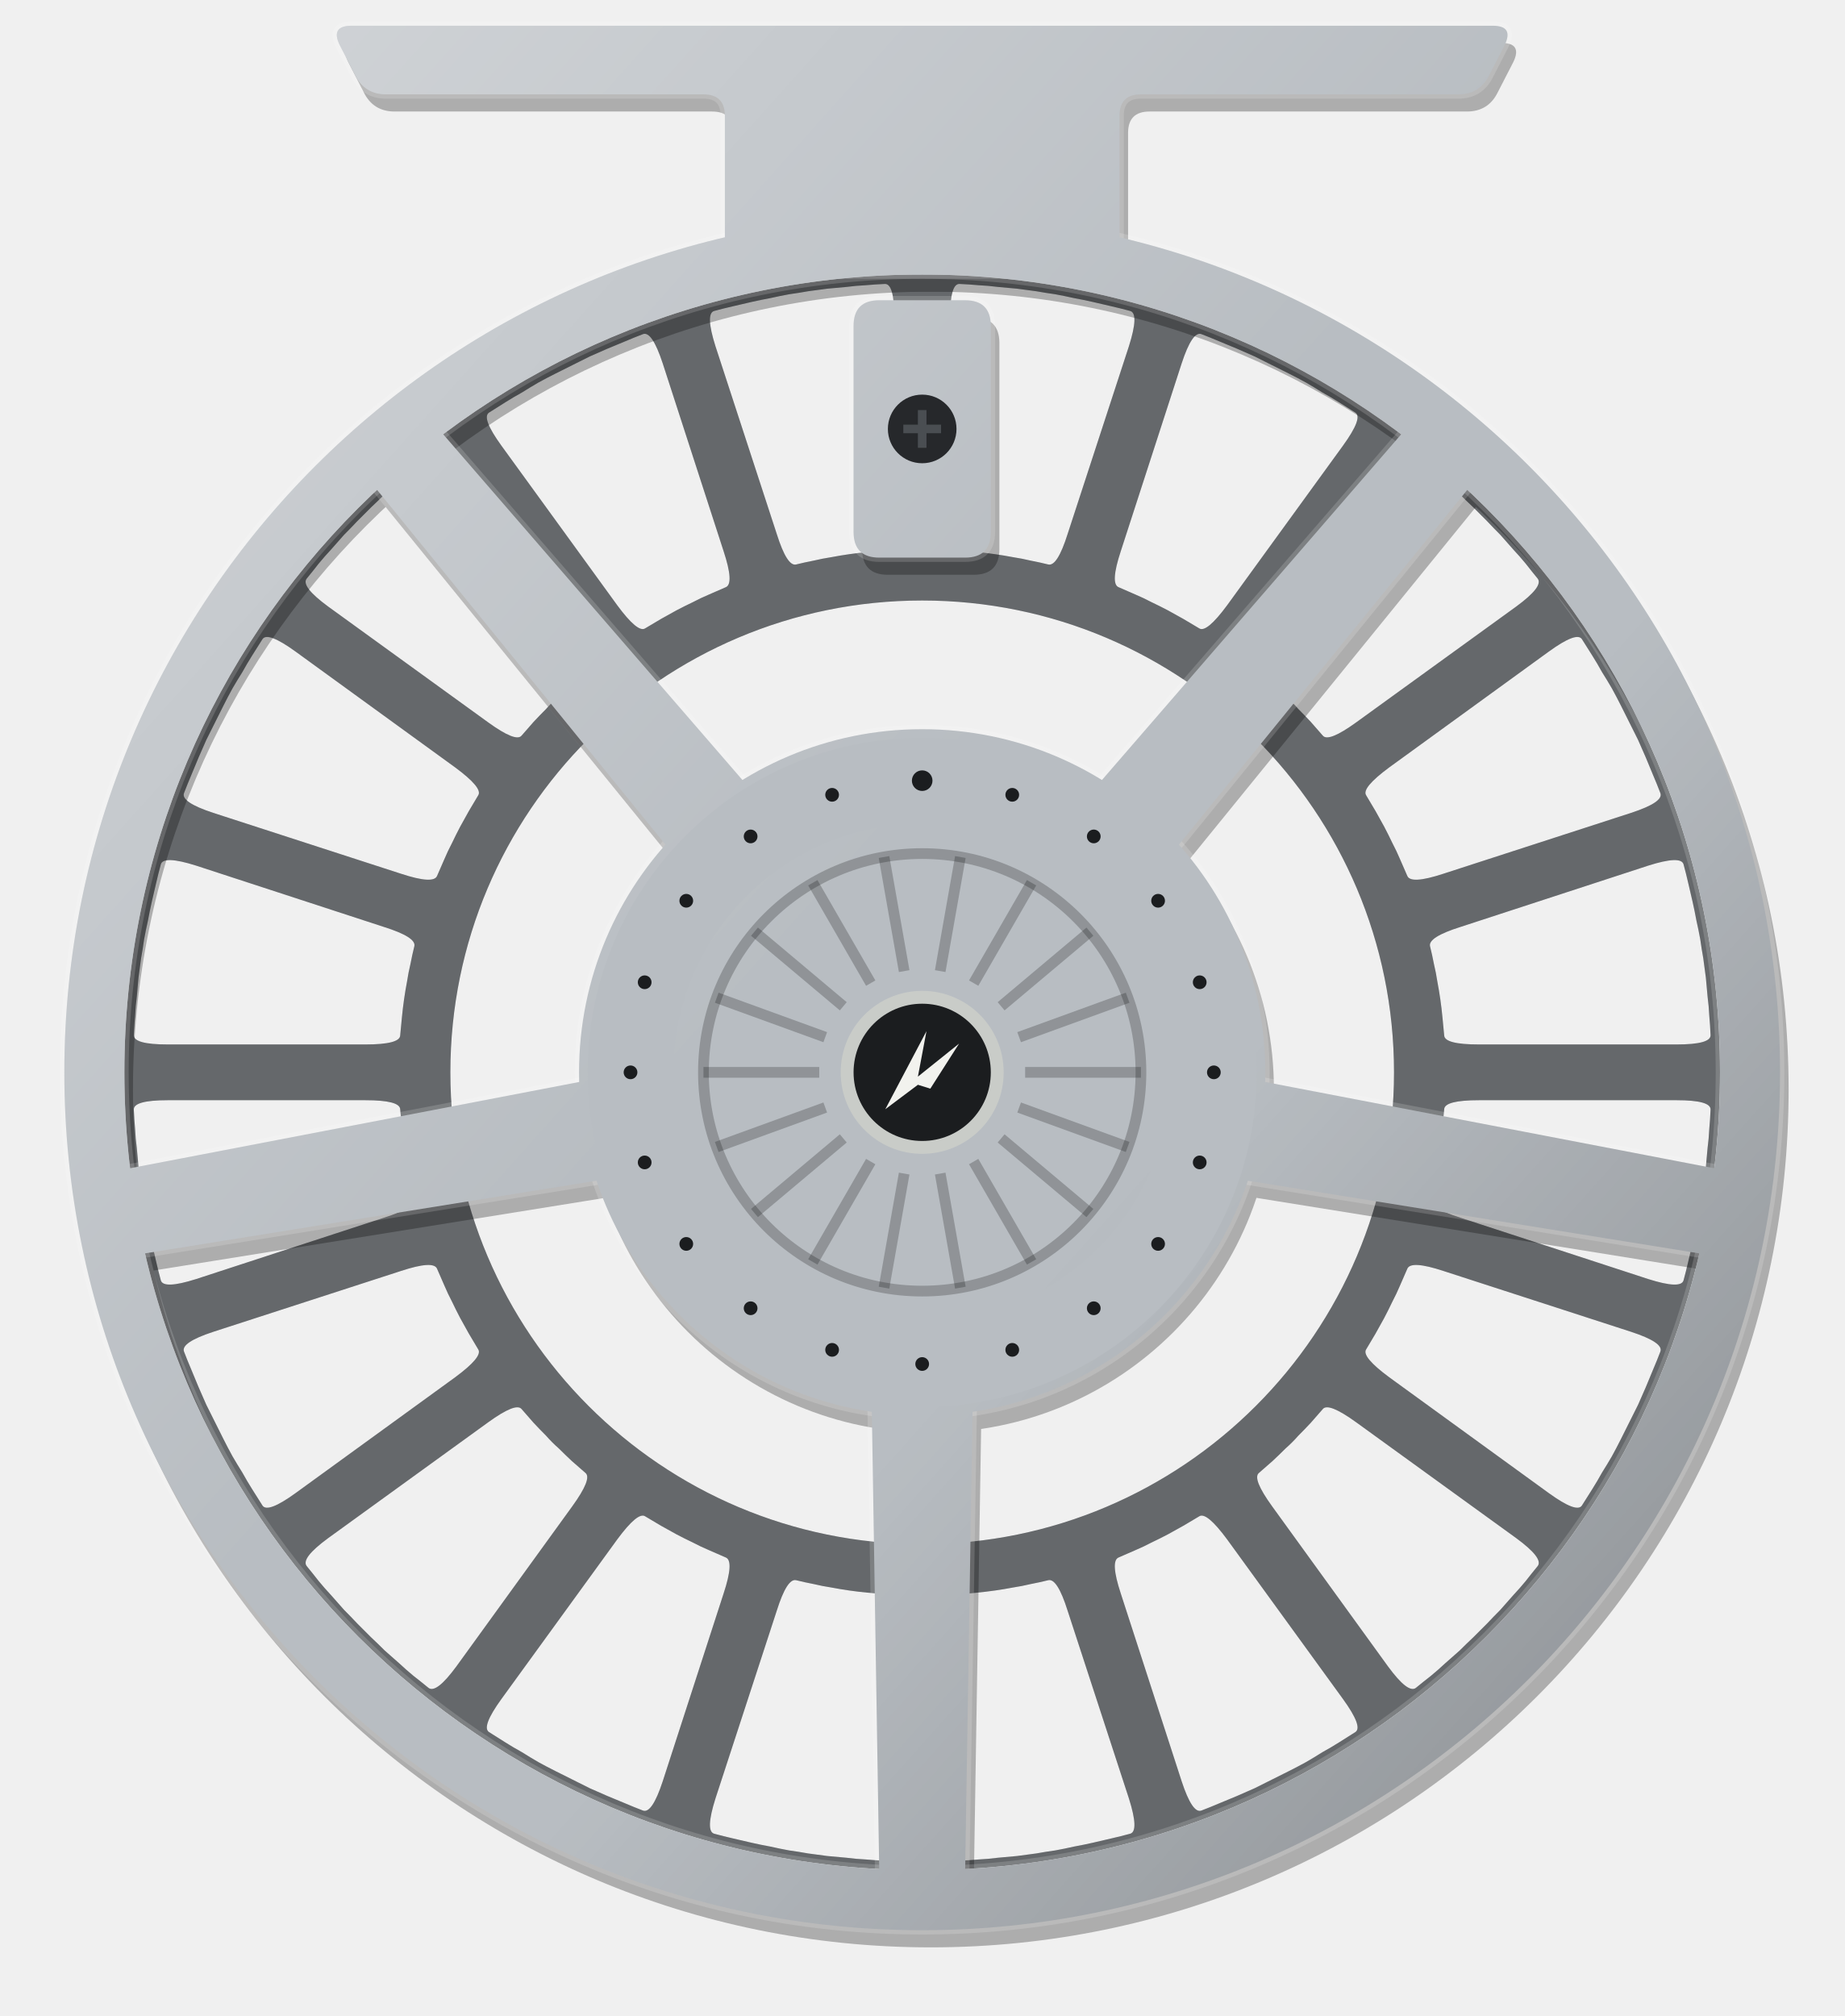
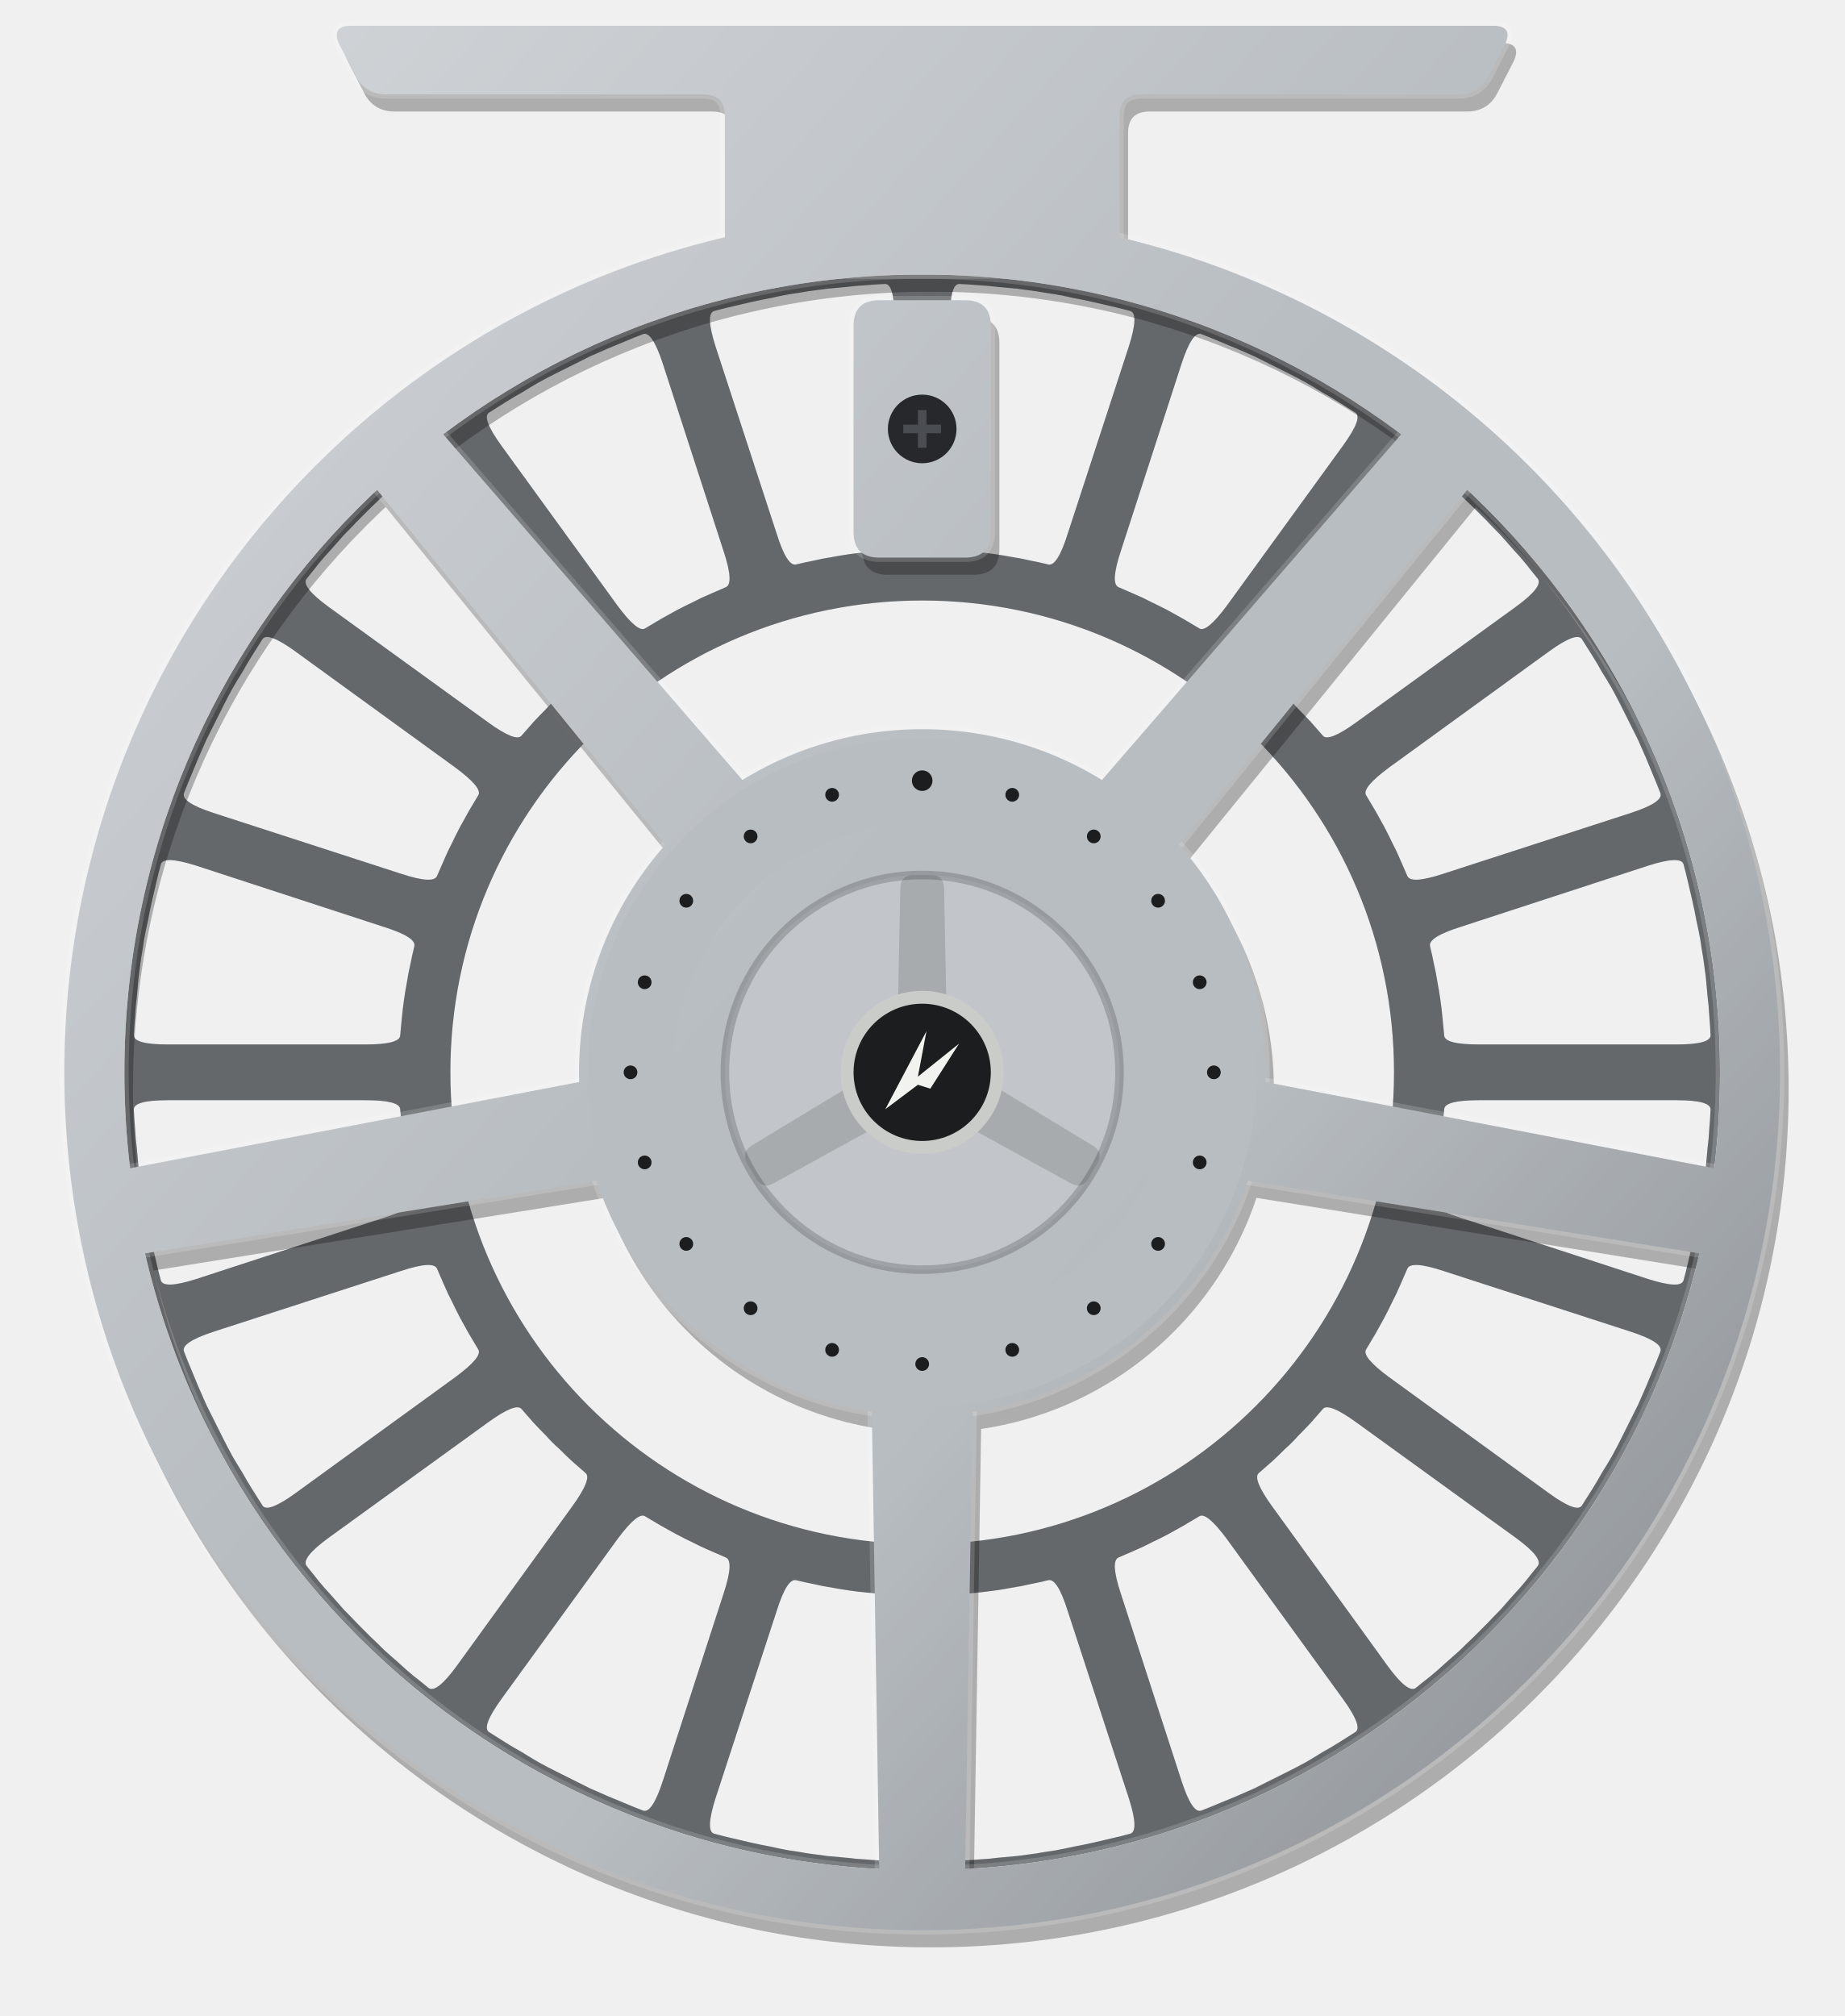
<svg xmlns="http://www.w3.org/2000/svg" viewBox="-215 -250 430 470" color="#b8bdc2">
  <defs>
    <linearGradient id="sheen" x1="0" y1="0" x2="1" y2="1">
      <stop offset="0" stop-color="#fff" stop-opacity=".4" />
      <stop offset=".45" stop-color="#fff" stop-opacity="0" />
      <stop offset=".6" stop-color="#000" stop-opacity="0" />
      <stop offset="1" stop-color="#000" stop-opacity=".3" />
    </linearGradient>
    <g id="back" fill-rule="evenodd" />
    <g id="body" fill-rule="evenodd">
      <path d="M-200 0a200 200 0 1 0 400 0a200 200 0 1 0 -400 0ZM-186 0a186 186 0 1 0 372 0a186 186 0 1 0 -372 0Z" />
      <path d="M-135.8 -239.5Q-138 -244 -133 -244L133 -244Q138 -244 135.8 -239.5L132.2 -232.5Q130 -228 125 -228L51 -228Q46 -228 46 -223L46 -191Q46 -186 41 -186L-41 -186Q-46 -186 -46 -191L-46 -223Q-46 -228 -51 -228L-125 -228Q-130 -228 -132.2 -232.5Z" />
      <path d="M-10 -120Q-16 -120 -16 -126L-16 -174Q-16 -180 -10 -180L10 -180Q16 -180 16 -174L16 -126Q16 -120 10 -120Z" />
      <path d="M-31.7 -51.7Q-29.4 -53.7 -31.3 -55.9L-112.5 -149.7Q-114.5 -152 -116.8 -150L-127.5 -141Q-129.8 -139.1 -127.9 -136.8L-49.7 -40.6Q-47.8 -38.2 -45.5 -40.2Z" />
      <path d="M45.5 -40.2Q47.8 -38.2 49.7 -40.6L127.9 -136.8Q129.8 -139.1 127.5 -141L116.8 -150Q114.5 -152 112.5 -149.7L31.3 -55.9Q29.4 -53.7 31.7 -51.7Z" />
      <path d="M-60.7 1.6Q-61.2 -1.4 -64.1 -0.8L-185.9 22.6Q-188.8 23.1 -188.3 26.1L-185.9 39.9Q-185.4 42.8 -182.4 42.4L-60 22.7Q-57 22.2 -57.5 19.3Z" />
      <path d="M57.5 19.3Q57 22.2 60 22.7L182.4 42.4Q185.4 42.8 185.9 39.9L188.3 26.1Q188.8 23.1 185.9 22.6L64.1 -0.8Q61.2 -1.4 60.7 1.6Z" />
      <path d="M-9 60Q-12 60 -12 63L-10 187Q-10 190 -7 190L7 190Q10 190 10 187L12 63Q12 60 9 60Z" />
      <path d="M-80 0a80 80 0 1 0 160 0a80 80 0 1 0 -160 0Z" />
    </g>
    <mask id="body-mask">
      <use href="#body" fill="#fff" />
    </mask>
  </defs>
  <path d="M-186 0a186 186 0 1 0 372 0a186 186 0 1 0 -372 0ZM-110 0a110 110 0 1 0 220 0a110 110 0 1 0 -220 0ZM6.5 -175.9Q6.5 -183.9 8.7 -183.8L8.7 -183.8Q11 -183.7 13.2 -183.5L13.2 -183.5Q15.4 -183.4 17.7 -183.1L17.7 -183.1Q19.9 -182.9 22.1 -182.7L22.1 -182.7Q24.4 -182.4 26.6 -182.1L26.6 -182.1Q28.8 -181.7 31 -181.4L31 -181.4Q33.2 -181 35.4 -180.5L35.4 -180.5Q37.6 -180.1 39.8 -179.6L39.8 -179.6Q42 -179.1 44.1 -178.6L44.1 -178.6Q46.3 -178.1 48.5 -177.5L48.5 -177.5Q50.6 -176.9 48.2 -169.3L33.9 -125.5Q31.5 -117.9 29.4 -118.4L29.4 -118.4Q27.4 -118.9 25.3 -119.3L25.3 -119.3Q23.2 -119.8 21.2 -120.1L21.2 -120.1Q19.1 -120.5 17 -120.8L17 -120.8Q14.9 -121.1 12.8 -121.3L12.8 -121.3Q10.7 -121.5 8.6 -121.7L8.6 -121.7Q6.5 -121.8 6.5 -129.8ZM60.5 -165.3Q63 -172.9 65.1 -172.1L65.1 -172.1Q67.2 -171.3 69.3 -170.4L69.3 -170.4Q71.3 -169.6 73.4 -168.7L73.4 -168.7Q75.5 -167.8 77.5 -166.9L77.5 -166.9Q79.5 -165.9 81.5 -164.9L81.5 -164.9Q83.5 -163.9 85.5 -162.9L85.5 -162.9Q87.5 -161.9 89.5 -160.8L89.5 -160.8Q91.4 -159.7 93.3 -158.5L93.3 -158.5Q95.3 -157.4 97.2 -156.2L97.2 -156.2Q99.1 -155 101 -153.8L101 -153.8Q102.8 -152.6 98.1 -146.1L71.1 -108.9Q66.3 -102.4 64.6 -103.5L64.6 -103.5Q62.8 -104.6 60.9 -105.7L60.9 -105.7Q59.1 -106.7 57.3 -107.7L57.3 -107.7Q55.4 -108.7 53.5 -109.6L53.5 -109.6Q51.6 -110.6 49.7 -111.4L49.7 -111.4Q47.7 -112.3 45.8 -113.1L45.8 -113.1Q43.8 -113.9 46.3 -121.5ZM108.6 -138.5Q113.3 -144.9 115.1 -143.5L115.1 -143.5Q116.8 -142.1 118.6 -140.7L118.6 -140.7Q120.3 -139.3 121.9 -137.8L121.9 -137.8Q123.6 -136.3 125.3 -134.8L125.3 -134.8Q126.9 -133.2 128.5 -131.7L128.5 -131.7Q130.1 -130.1 131.7 -128.5L131.7 -128.5Q133.2 -126.9 134.8 -125.3L134.8 -125.3Q136.3 -123.6 137.8 -121.9L137.8 -121.9Q139.3 -120.3 140.7 -118.6L140.7 -118.6Q142.1 -116.8 143.5 -115.1L143.5 -115.1Q144.9 -113.3 138.5 -108.6L101.2 -81.6Q94.7 -76.9 93.4 -78.5L93.4 -78.5Q92 -80.1 90.6 -81.7L90.6 -81.7Q89.2 -83.2 87.7 -84.7L87.7 -84.7Q86.3 -86.3 84.7 -87.7L84.7 -87.7Q83.2 -89.2 81.7 -90.6L81.7 -90.6Q80.1 -92 78.5 -93.4L78.5 -93.4Q76.9 -94.7 81.6 -101.2ZM146.1 -98.1Q152.6 -102.8 153.8 -101L153.8 -101Q155 -99.1 156.2 -97.2L156.2 -97.2Q157.4 -95.3 158.5 -93.3L158.5 -93.3Q159.7 -91.4 160.8 -89.5L160.8 -89.5Q161.9 -87.5 162.9 -85.5L162.9 -85.5Q163.9 -83.5 164.9 -81.5L164.9 -81.5Q165.9 -79.5 166.9 -77.5L166.9 -77.5Q167.8 -75.5 168.7 -73.4L168.7 -73.4Q169.6 -71.3 170.4 -69.3L170.4 -69.3Q171.3 -67.2 172.1 -65.1L172.1 -65.1Q172.9 -63 165.3 -60.5L121.5 -46.3Q113.9 -43.8 113.1 -45.8L113.1 -45.8Q112.3 -47.7 111.4 -49.7L111.4 -49.7Q110.6 -51.6 109.6 -53.5L109.6 -53.5Q108.7 -55.4 107.7 -57.3L107.7 -57.3Q106.7 -59.1 105.7 -60.9L105.7 -60.9Q104.6 -62.8 103.5 -64.6L103.5 -64.6Q102.4 -66.3 108.9 -71.1ZM169.3 -48.2Q176.9 -50.6 177.5 -48.5L177.5 -48.5Q178.1 -46.3 178.6 -44.1L178.6 -44.1Q179.1 -42 179.6 -39.8L179.6 -39.8Q180.1 -37.6 180.5 -35.4L180.5 -35.4Q181 -33.2 181.4 -31L181.4 -31Q181.7 -28.8 182.1 -26.6L182.1 -26.6Q182.4 -24.4 182.7 -22.1L182.7 -22.1Q182.9 -19.9 183.1 -17.7L183.1 -17.7Q183.4 -15.4 183.5 -13.2L183.5 -13.2Q183.7 -11 183.8 -8.7L183.8 -8.7Q183.9 -6.5 175.9 -6.5L129.8 -6.5Q121.8 -6.5 121.7 -8.6L121.7 -8.6Q121.5 -10.7 121.3 -12.8L121.3 -12.8Q121.1 -14.9 120.8 -17L120.8 -17Q120.5 -19.1 120.1 -21.2L120.1 -21.2Q119.8 -23.2 119.3 -25.3L119.3 -25.3Q118.9 -27.4 118.4 -29.4L118.4 -29.4Q117.9 -31.5 125.5 -33.9ZM175.9 6.5Q183.9 6.5 183.8 8.7L183.8 8.7Q183.7 11 183.5 13.2L183.5 13.2Q183.4 15.4 183.1 17.7L183.1 17.7Q182.9 19.9 182.7 22.1L182.7 22.1Q182.4 24.4 182.1 26.6L182.1 26.6Q181.7 28.8 181.4 31L181.4 31Q181 33.2 180.5 35.4L180.5 35.4Q180.1 37.6 179.6 39.8L179.6 39.8Q179.1 42 178.6 44.1L178.6 44.1Q178.1 46.3 177.5 48.5L177.5 48.5Q176.9 50.6 169.3 48.2L125.5 33.9Q117.9 31.5 118.4 29.4L118.4 29.4Q118.9 27.4 119.3 25.3L119.3 25.3Q119.8 23.2 120.1 21.2L120.1 21.2Q120.5 19.1 120.8 17L120.8 17Q121.1 14.9 121.3 12.8L121.3 12.8Q121.5 10.7 121.7 8.6L121.7 8.6Q121.8 6.5 129.8 6.5ZM165.3 60.5Q172.9 63 172.1 65.1L172.1 65.1Q171.3 67.2 170.4 69.3L170.4 69.3Q169.6 71.3 168.7 73.4L168.7 73.4Q167.8 75.5 166.9 77.5L166.9 77.5Q165.9 79.5 164.9 81.5L164.9 81.5Q163.9 83.5 162.9 85.5L162.9 85.5Q161.9 87.5 160.8 89.5L160.8 89.5Q159.7 91.4 158.5 93.3L158.5 93.3Q157.4 95.3 156.2 97.2L156.2 97.2Q155 99.1 153.8 101L153.8 101Q152.6 102.8 146.1 98.1L108.9 71.1Q102.4 66.3 103.5 64.6L103.5 64.6Q104.6 62.8 105.7 60.9L105.7 60.9Q106.7 59.1 107.7 57.3L107.7 57.3Q108.7 55.4 109.6 53.5L109.6 53.5Q110.6 51.6 111.4 49.7L111.4 49.7Q112.3 47.7 113.1 45.8L113.1 45.8Q113.9 43.8 121.5 46.3ZM138.5 108.6Q144.9 113.3 143.5 115.1L143.5 115.1Q142.1 116.8 140.7 118.6L140.7 118.6Q139.3 120.3 137.8 121.9L137.8 121.9Q136.3 123.6 134.8 125.3L134.8 125.3Q133.2 126.9 131.7 128.5L131.7 128.5Q130.1 130.1 128.5 131.7L128.5 131.7Q126.9 133.2 125.3 134.8L125.3 134.8Q123.6 136.3 121.9 137.8L121.9 137.8Q120.3 139.3 118.6 140.7L118.6 140.7Q116.8 142.1 115.1 143.5L115.1 143.5Q113.3 144.9 108.6 138.5L81.6 101.2Q76.9 94.7 78.5 93.4L78.5 93.4Q80.1 92 81.7 90.6L81.7 90.6Q83.2 89.2 84.7 87.7L84.7 87.7Q86.3 86.3 87.7 84.7L87.7 84.7Q89.2 83.2 90.6 81.7L90.6 81.7Q92 80.1 93.4 78.5L93.4 78.5Q94.7 76.9 101.2 81.6ZM98.1 146.1Q102.8 152.6 101 153.8L101 153.8Q99.1 155 97.2 156.2L97.2 156.2Q95.3 157.4 93.3 158.5L93.3 158.5Q91.4 159.7 89.5 160.8L89.5 160.8Q87.5 161.9 85.5 162.9L85.5 162.9Q83.5 163.9 81.5 164.9L81.5 164.9Q79.5 165.9 77.5 166.9L77.5 166.9Q75.5 167.8 73.4 168.7L73.4 168.7Q71.3 169.6 69.3 170.4L69.3 170.4Q67.2 171.3 65.1 172.1L65.1 172.1Q63 172.9 60.5 165.3L46.3 121.5Q43.8 113.9 45.8 113.1L45.8 113.1Q47.7 112.3 49.7 111.4L49.7 111.4Q51.6 110.6 53.5 109.6L53.5 109.6Q55.4 108.7 57.3 107.7L57.3 107.7Q59.1 106.7 60.9 105.7L60.9 105.7Q62.8 104.6 64.6 103.5L64.6 103.5Q66.3 102.4 71.1 108.9ZM48.2 169.3Q50.6 176.9 48.5 177.5L48.5 177.5Q46.3 178.1 44.1 178.6L44.1 178.6Q42 179.1 39.8 179.6L39.8 179.6Q37.6 180.1 35.4 180.5L35.4 180.5Q33.2 181 31 181.4L31 181.4Q28.8 181.7 26.6 182.1L26.6 182.1Q24.4 182.4 22.1 182.7L22.1 182.7Q19.9 182.9 17.7 183.1L17.7 183.1Q15.4 183.4 13.2 183.5L13.2 183.5Q11 183.7 8.7 183.8L8.7 183.8Q6.5 183.9 6.5 175.9L6.5 129.8Q6.5 121.8 8.6 121.7L8.6 121.7Q10.7 121.5 12.8 121.3L12.8 121.3Q14.9 121.1 17 120.8L17 120.8Q19.1 120.5 21.2 120.1L21.2 120.1Q23.2 119.8 25.3 119.3L25.3 119.3Q27.4 118.9 29.4 118.4L29.4 118.4Q31.5 117.9 33.9 125.5ZM-6.5 175.9Q-6.5 183.9 -8.7 183.8L-8.7 183.8Q-11 183.7 -13.2 183.5L-13.2 183.5Q-15.4 183.4 -17.7 183.1L-17.7 183.1Q-19.9 182.9 -22.1 182.7L-22.1 182.7Q-24.4 182.4 -26.6 182.1L-26.6 182.1Q-28.8 181.7 -31 181.4L-31 181.4Q-33.2 181 -35.4 180.5L-35.4 180.5Q-37.6 180.1 -39.8 179.6L-39.8 179.6Q-42 179.1 -44.1 178.6L-44.1 178.6Q-46.3 178.1 -48.5 177.5L-48.5 177.5Q-50.6 176.9 -48.2 169.3L-33.9 125.5Q-31.5 117.9 -29.4 118.4L-29.4 118.4Q-27.4 118.9 -25.3 119.3L-25.3 119.3Q-23.2 119.8 -21.2 120.1L-21.2 120.1Q-19.1 120.5 -17 120.8L-17 120.8Q-14.9 121.1 -12.8 121.3L-12.8 121.3Q-10.7 121.5 -8.6 121.7L-8.6 121.7Q-6.5 121.8 -6.5 129.8ZM-60.5 165.3Q-63 172.9 -65.1 172.1L-65.1 172.1Q-67.2 171.3 -69.3 170.4L-69.3 170.4Q-71.3 169.6 -73.4 168.7L-73.4 168.7Q-75.5 167.8 -77.5 166.9L-77.5 166.9Q-79.5 165.9 -81.5 164.9L-81.5 164.9Q-83.5 163.9 -85.5 162.9L-85.5 162.9Q-87.5 161.9 -89.5 160.8L-89.5 160.8Q-91.4 159.7 -93.3 158.5L-93.3 158.5Q-95.3 157.4 -97.2 156.2L-97.2 156.2Q-99.1 155 -101 153.8L-101 153.8Q-102.8 152.6 -98.1 146.1L-71.1 108.9Q-66.3 102.4 -64.6 103.5L-64.6 103.5Q-62.8 104.6 -60.9 105.7L-60.9 105.7Q-59.1 106.7 -57.3 107.7L-57.3 107.7Q-55.4 108.7 -53.5 109.6L-53.5 109.6Q-51.6 110.6 -49.7 111.4L-49.7 111.4Q-47.7 112.3 -45.8 113.1L-45.8 113.1Q-43.8 113.9 -46.3 121.5ZM-108.6 138.5Q-113.3 144.9 -115.1 143.5L-115.1 143.5Q-116.8 142.1 -118.6 140.7L-118.6 140.7Q-120.3 139.3 -121.9 137.8L-121.9 137.8Q-123.6 136.3 -125.3 134.8L-125.3 134.8Q-126.9 133.2 -128.5 131.7L-128.5 131.7Q-130.1 130.1 -131.7 128.5L-131.7 128.5Q-133.2 126.9 -134.8 125.3L-134.8 125.3Q-136.3 123.6 -137.8 121.9L-137.8 121.9Q-139.3 120.3 -140.7 118.6L-140.7 118.6Q-142.1 116.8 -143.5 115.1L-143.5 115.1Q-144.9 113.3 -138.5 108.6L-101.2 81.6Q-94.7 76.9 -93.4 78.5L-93.4 78.5Q-92 80.1 -90.6 81.7L-90.6 81.7Q-89.2 83.2 -87.7 84.7L-87.7 84.7Q-86.3 86.3 -84.7 87.7L-84.7 87.7Q-83.2 89.2 -81.7 90.6L-81.7 90.6Q-80.1 92 -78.5 93.4L-78.5 93.4Q-76.9 94.7 -81.6 101.2ZM-146.1 98.1Q-152.6 102.8 -153.8 101L-153.8 101Q-155 99.1 -156.2 97.2L-156.2 97.2Q-157.4 95.3 -158.5 93.3L-158.5 93.3Q-159.7 91.4 -160.8 89.5L-160.8 89.5Q-161.9 87.5 -162.9 85.5L-162.9 85.5Q-163.9 83.5 -164.9 81.5L-164.9 81.5Q-165.9 79.5 -166.9 77.5L-166.9 77.5Q-167.8 75.5 -168.7 73.4L-168.7 73.4Q-169.6 71.3 -170.4 69.3L-170.4 69.3Q-171.3 67.2 -172.1 65.1L-172.1 65.1Q-172.9 63 -165.3 60.5L-121.5 46.3Q-113.9 43.8 -113.1 45.8L-113.1 45.8Q-112.3 47.7 -111.4 49.7L-111.4 49.7Q-110.6 51.6 -109.6 53.5L-109.6 53.5Q-108.7 55.4 -107.7 57.3L-107.7 57.3Q-106.7 59.1 -105.7 60.9L-105.7 60.9Q-104.6 62.8 -103.5 64.6L-103.5 64.6Q-102.4 66.3 -108.9 71.1ZM-169.3 48.2Q-176.9 50.6 -177.5 48.5L-177.5 48.5Q-178.1 46.3 -178.6 44.1L-178.6 44.1Q-179.1 42 -179.6 39.8L-179.6 39.8Q-180.1 37.6 -180.5 35.4L-180.5 35.4Q-181 33.2 -181.4 31L-181.4 31Q-181.7 28.8 -182.1 26.6L-182.1 26.6Q-182.4 24.4 -182.7 22.1L-182.7 22.1Q-182.9 19.9 -183.1 17.7L-183.1 17.7Q-183.4 15.4 -183.5 13.2L-183.5 13.2Q-183.7 11 -183.8 8.7L-183.8 8.7Q-183.9 6.5 -175.9 6.5L-129.8 6.5Q-121.8 6.5 -121.7 8.6L-121.7 8.6Q-121.5 10.7 -121.3 12.8L-121.3 12.8Q-121.1 14.9 -120.8 17L-120.8 17Q-120.5 19.1 -120.1 21.2L-120.1 21.2Q-119.8 23.2 -119.3 25.3L-119.3 25.3Q-118.9 27.4 -118.4 29.4L-118.4 29.4Q-117.9 31.5 -125.5 33.9ZM-175.9 -6.5Q-183.9 -6.5 -183.8 -8.7L-183.8 -8.7Q-183.7 -11 -183.5 -13.2L-183.5 -13.2Q-183.4 -15.4 -183.1 -17.7L-183.1 -17.7Q-182.9 -19.9 -182.7 -22.1L-182.7 -22.1Q-182.4 -24.4 -182.1 -26.6L-182.1 -26.6Q-181.7 -28.8 -181.4 -31L-181.4 -31Q-181 -33.2 -180.5 -35.4L-180.5 -35.4Q-180.1 -37.6 -179.6 -39.8L-179.6 -39.8Q-179.1 -42 -178.6 -44.1L-178.6 -44.1Q-178.1 -46.3 -177.5 -48.5L-177.5 -48.5Q-176.9 -50.6 -169.3 -48.2L-125.5 -33.9Q-117.9 -31.5 -118.4 -29.4L-118.4 -29.4Q-118.9 -27.4 -119.3 -25.3L-119.3 -25.3Q-119.8 -23.2 -120.1 -21.2L-120.1 -21.2Q-120.5 -19.1 -120.8 -17L-120.8 -17Q-121.1 -14.9 -121.3 -12.8L-121.3 -12.8Q-121.5 -10.7 -121.7 -8.6L-121.7 -8.6Q-121.8 -6.5 -129.8 -6.5ZM-165.3 -60.5Q-172.9 -63 -172.1 -65.1L-172.1 -65.1Q-171.3 -67.2 -170.4 -69.3L-170.4 -69.3Q-169.6 -71.3 -168.7 -73.4L-168.7 -73.4Q-167.8 -75.5 -166.9 -77.5L-166.9 -77.5Q-165.9 -79.5 -164.9 -81.5L-164.9 -81.5Q-163.9 -83.5 -162.9 -85.5L-162.9 -85.5Q-161.9 -87.5 -160.8 -89.5L-160.8 -89.5Q-159.7 -91.4 -158.5 -93.3L-158.5 -93.3Q-157.4 -95.3 -156.2 -97.2L-156.2 -97.2Q-155 -99.1 -153.8 -101L-153.8 -101Q-152.6 -102.8 -146.1 -98.1L-108.9 -71.1Q-102.4 -66.3 -103.5 -64.6L-103.5 -64.6Q-104.6 -62.8 -105.7 -60.9L-105.7 -60.9Q-106.7 -59.1 -107.7 -57.3L-107.7 -57.3Q-108.7 -55.4 -109.6 -53.5L-109.6 -53.5Q-110.6 -51.6 -111.4 -49.7L-111.4 -49.7Q-112.3 -47.7 -113.1 -45.8L-113.1 -45.8Q-113.9 -43.8 -121.5 -46.3ZM-138.5 -108.6Q-144.9 -113.3 -143.5 -115.1L-143.5 -115.1Q-142.1 -116.8 -140.7 -118.6L-140.7 -118.6Q-139.3 -120.3 -137.8 -121.9L-137.8 -121.9Q-136.3 -123.6 -134.8 -125.3L-134.8 -125.3Q-133.2 -126.9 -131.7 -128.5L-131.7 -128.5Q-130.1 -130.1 -128.5 -131.7L-128.5 -131.7Q-126.9 -133.2 -125.3 -134.8L-125.3 -134.8Q-123.6 -136.3 -121.9 -137.8L-121.9 -137.8Q-120.3 -139.3 -118.6 -140.7L-118.6 -140.7Q-116.8 -142.1 -115.1 -143.5L-115.1 -143.5Q-113.3 -144.9 -108.6 -138.5L-81.6 -101.2Q-76.9 -94.7 -78.5 -93.4L-78.5 -93.4Q-80.1 -92 -81.7 -90.6L-81.7 -90.6Q-83.2 -89.2 -84.7 -87.7L-84.7 -87.7Q-86.3 -86.3 -87.7 -84.7L-87.7 -84.7Q-89.2 -83.2 -90.6 -81.7L-90.6 -81.7Q-92 -80.1 -93.4 -78.5L-93.4 -78.5Q-94.7 -76.9 -101.2 -81.6ZM-98.1 -146.1Q-102.8 -152.6 -101 -153.8L-101 -153.8Q-99.1 -155 -97.2 -156.2L-97.2 -156.2Q-95.3 -157.4 -93.3 -158.5L-93.3 -158.5Q-91.4 -159.7 -89.5 -160.8L-89.5 -160.8Q-87.5 -161.9 -85.5 -162.9L-85.5 -162.9Q-83.5 -163.9 -81.5 -164.9L-81.5 -164.9Q-79.5 -165.9 -77.5 -166.9L-77.5 -166.9Q-75.5 -167.8 -73.4 -168.7L-73.4 -168.7Q-71.3 -169.6 -69.3 -170.4L-69.3 -170.4Q-67.2 -171.3 -65.1 -172.1L-65.1 -172.1Q-63 -172.9 -60.5 -165.3L-46.3 -121.5Q-43.8 -113.9 -45.8 -113.1L-45.8 -113.1Q-47.7 -112.3 -49.7 -111.4L-49.7 -111.4Q-51.6 -110.6 -53.5 -109.6L-53.5 -109.6Q-55.4 -108.7 -57.3 -107.7L-57.3 -107.7Q-59.1 -106.7 -60.9 -105.7L-60.9 -105.7Q-62.8 -104.6 -64.6 -103.5L-64.6 -103.5Q-66.3 -102.4 -71.1 -108.9ZM-48.2 -169.3Q-50.6 -176.9 -48.5 -177.5L-48.5 -177.5Q-46.3 -178.1 -44.1 -178.6L-44.1 -178.6Q-42 -179.1 -39.8 -179.6L-39.8 -179.6Q-37.6 -180.1 -35.4 -180.5L-35.4 -180.5Q-33.2 -181 -31 -181.4L-31 -181.4Q-28.8 -181.7 -26.6 -182.1L-26.6 -182.1Q-24.4 -182.4 -22.1 -182.7L-22.1 -182.7Q-19.9 -182.9 -17.7 -183.1L-17.7 -183.1Q-15.4 -183.4 -13.2 -183.5L-13.2 -183.5Q-11 -183.7 -8.7 -183.8L-8.7 -183.8Q-6.5 -183.9 -6.5 -175.9L-6.5 -129.8Q-6.5 -121.8 -8.6 -121.7L-8.6 -121.7Q-10.7 -121.5 -12.8 -121.3L-12.8 -121.3Q-14.9 -121.1 -17 -120.8L-17 -120.8Q-19.1 -120.5 -21.2 -120.1L-21.2 -120.1Q-23.2 -119.8 -25.3 -119.3L-25.3 -119.3Q-27.4 -118.9 -29.4 -118.4L-29.4 -118.4Q-31.5 -117.9 -33.9 -125.5Z" fill="currentColor" fill-rule="evenodd" />
  <path d="M-186 0a186 186 0 1 0 372 0a186 186 0 1 0 -372 0ZM-110 0a110 110 0 1 0 220 0a110 110 0 1 0 -220 0ZM6.5 -175.9Q6.5 -183.9 8.7 -183.8L8.7 -183.8Q11 -183.7 13.2 -183.5L13.2 -183.5Q15.4 -183.4 17.7 -183.1L17.7 -183.1Q19.9 -182.9 22.1 -182.7L22.1 -182.7Q24.4 -182.4 26.6 -182.1L26.6 -182.1Q28.8 -181.7 31 -181.4L31 -181.4Q33.2 -181 35.4 -180.5L35.4 -180.5Q37.6 -180.1 39.8 -179.6L39.8 -179.6Q42 -179.1 44.1 -178.6L44.1 -178.6Q46.3 -178.1 48.5 -177.5L48.5 -177.5Q50.6 -176.9 48.2 -169.3L33.9 -125.5Q31.5 -117.9 29.4 -118.4L29.4 -118.4Q27.4 -118.9 25.3 -119.3L25.3 -119.3Q23.2 -119.8 21.2 -120.1L21.2 -120.1Q19.1 -120.5 17 -120.8L17 -120.8Q14.9 -121.1 12.8 -121.3L12.8 -121.3Q10.7 -121.5 8.6 -121.7L8.6 -121.7Q6.5 -121.8 6.5 -129.8ZM60.5 -165.3Q63 -172.9 65.1 -172.1L65.1 -172.1Q67.2 -171.3 69.3 -170.4L69.3 -170.4Q71.3 -169.6 73.4 -168.7L73.4 -168.7Q75.5 -167.8 77.5 -166.9L77.5 -166.9Q79.5 -165.9 81.5 -164.9L81.5 -164.9Q83.5 -163.9 85.5 -162.9L85.5 -162.9Q87.5 -161.9 89.5 -160.8L89.5 -160.8Q91.4 -159.7 93.3 -158.5L93.3 -158.5Q95.3 -157.4 97.2 -156.2L97.2 -156.2Q99.1 -155 101 -153.8L101 -153.8Q102.8 -152.6 98.1 -146.1L71.1 -108.9Q66.3 -102.4 64.6 -103.5L64.6 -103.5Q62.8 -104.6 60.9 -105.7L60.9 -105.7Q59.1 -106.7 57.3 -107.7L57.3 -107.7Q55.4 -108.7 53.5 -109.6L53.5 -109.6Q51.6 -110.6 49.7 -111.4L49.7 -111.4Q47.7 -112.3 45.8 -113.1L45.8 -113.1Q43.8 -113.9 46.3 -121.5ZM108.6 -138.5Q113.3 -144.9 115.1 -143.5L115.1 -143.5Q116.8 -142.1 118.6 -140.7L118.6 -140.7Q120.3 -139.3 121.9 -137.8L121.9 -137.8Q123.6 -136.3 125.3 -134.8L125.3 -134.8Q126.9 -133.2 128.5 -131.7L128.5 -131.7Q130.1 -130.1 131.7 -128.5L131.7 -128.5Q133.2 -126.9 134.8 -125.3L134.8 -125.3Q136.3 -123.6 137.8 -121.9L137.8 -121.9Q139.3 -120.3 140.7 -118.6L140.7 -118.6Q142.1 -116.8 143.5 -115.1L143.5 -115.1Q144.9 -113.3 138.5 -108.6L101.2 -81.6Q94.7 -76.9 93.4 -78.5L93.4 -78.5Q92 -80.1 90.6 -81.7L90.6 -81.7Q89.2 -83.2 87.7 -84.7L87.7 -84.7Q86.3 -86.3 84.7 -87.7L84.7 -87.7Q83.2 -89.2 81.7 -90.6L81.7 -90.6Q80.1 -92 78.5 -93.4L78.5 -93.4Q76.9 -94.7 81.6 -101.2ZM146.1 -98.1Q152.6 -102.8 153.8 -101L153.8 -101Q155 -99.1 156.2 -97.2L156.2 -97.2Q157.4 -95.3 158.5 -93.3L158.5 -93.3Q159.7 -91.4 160.8 -89.5L160.8 -89.5Q161.9 -87.5 162.9 -85.5L162.9 -85.5Q163.9 -83.5 164.9 -81.5L164.9 -81.5Q165.9 -79.5 166.9 -77.5L166.9 -77.5Q167.8 -75.5 168.7 -73.4L168.7 -73.4Q169.6 -71.3 170.4 -69.3L170.4 -69.3Q171.3 -67.2 172.1 -65.1L172.1 -65.1Q172.9 -63 165.3 -60.5L121.5 -46.3Q113.9 -43.8 113.1 -45.8L113.1 -45.8Q112.3 -47.7 111.4 -49.7L111.4 -49.7Q110.6 -51.6 109.6 -53.5L109.6 -53.5Q108.7 -55.4 107.7 -57.3L107.7 -57.3Q106.7 -59.1 105.7 -60.9L105.7 -60.9Q104.6 -62.8 103.5 -64.6L103.5 -64.6Q102.4 -66.3 108.9 -71.1ZM169.3 -48.2Q176.9 -50.6 177.5 -48.5L177.5 -48.5Q178.1 -46.3 178.6 -44.1L178.6 -44.1Q179.1 -42 179.6 -39.8L179.6 -39.8Q180.1 -37.6 180.5 -35.4L180.5 -35.4Q181 -33.2 181.4 -31L181.4 -31Q181.7 -28.8 182.1 -26.6L182.1 -26.6Q182.4 -24.4 182.7 -22.1L182.7 -22.1Q182.9 -19.9 183.1 -17.7L183.1 -17.7Q183.4 -15.4 183.5 -13.2L183.5 -13.2Q183.7 -11 183.8 -8.7L183.8 -8.7Q183.9 -6.5 175.9 -6.5L129.8 -6.5Q121.8 -6.5 121.7 -8.6L121.7 -8.6Q121.5 -10.7 121.3 -12.8L121.3 -12.8Q121.1 -14.9 120.8 -17L120.8 -17Q120.5 -19.1 120.1 -21.2L120.1 -21.2Q119.8 -23.2 119.3 -25.3L119.3 -25.3Q118.9 -27.4 118.4 -29.4L118.4 -29.4Q117.9 -31.5 125.5 -33.9ZM175.9 6.5Q183.9 6.5 183.8 8.7L183.8 8.7Q183.7 11 183.5 13.2L183.5 13.2Q183.4 15.4 183.1 17.7L183.1 17.7Q182.9 19.9 182.7 22.1L182.7 22.1Q182.4 24.4 182.1 26.6L182.1 26.6Q181.7 28.8 181.4 31L181.4 31Q181 33.2 180.5 35.4L180.5 35.4Q180.1 37.6 179.6 39.8L179.6 39.8Q179.1 42 178.6 44.1L178.6 44.1Q178.1 46.3 177.5 48.5L177.5 48.5Q176.9 50.6 169.3 48.2L125.5 33.9Q117.9 31.5 118.4 29.4L118.4 29.4Q118.9 27.4 119.3 25.3L119.3 25.3Q119.8 23.2 120.1 21.2L120.1 21.2Q120.5 19.1 120.8 17L120.8 17Q121.1 14.9 121.3 12.8L121.3 12.8Q121.5 10.7 121.7 8.6L121.7 8.6Q121.8 6.5 129.8 6.5ZM165.3 60.5Q172.9 63 172.1 65.1L172.1 65.1Q171.3 67.2 170.4 69.3L170.4 69.3Q169.6 71.3 168.7 73.4L168.7 73.4Q167.8 75.5 166.9 77.5L166.9 77.5Q165.9 79.5 164.9 81.5L164.9 81.5Q163.9 83.5 162.9 85.5L162.9 85.5Q161.9 87.5 160.8 89.5L160.8 89.5Q159.7 91.4 158.5 93.3L158.5 93.3Q157.4 95.3 156.2 97.2L156.2 97.2Q155 99.1 153.8 101L153.8 101Q152.6 102.8 146.1 98.1L108.9 71.1Q102.4 66.3 103.5 64.6L103.5 64.6Q104.6 62.8 105.7 60.9L105.7 60.9Q106.7 59.1 107.7 57.3L107.7 57.3Q108.7 55.4 109.6 53.5L109.6 53.5Q110.6 51.6 111.4 49.7L111.4 49.7Q112.3 47.7 113.1 45.8L113.1 45.8Q113.9 43.8 121.5 46.3ZM138.5 108.6Q144.9 113.3 143.5 115.1L143.5 115.1Q142.1 116.8 140.7 118.6L140.7 118.6Q139.3 120.3 137.8 121.9L137.8 121.9Q136.3 123.6 134.8 125.3L134.8 125.3Q133.2 126.9 131.7 128.5L131.7 128.5Q130.1 130.1 128.5 131.7L128.5 131.7Q126.9 133.2 125.3 134.8L125.3 134.8Q123.6 136.3 121.9 137.8L121.9 137.8Q120.3 139.3 118.6 140.7L118.6 140.7Q116.8 142.1 115.1 143.5L115.1 143.5Q113.3 144.9 108.6 138.5L81.6 101.2Q76.9 94.7 78.5 93.4L78.5 93.4Q80.1 92 81.7 90.6L81.7 90.6Q83.2 89.2 84.7 87.7L84.7 87.7Q86.3 86.3 87.7 84.7L87.7 84.7Q89.2 83.2 90.6 81.7L90.6 81.7Q92 80.1 93.4 78.5L93.4 78.5Q94.7 76.9 101.2 81.6ZM98.1 146.1Q102.8 152.6 101 153.8L101 153.8Q99.1 155 97.2 156.2L97.2 156.2Q95.3 157.4 93.3 158.5L93.3 158.5Q91.4 159.7 89.5 160.8L89.5 160.8Q87.5 161.9 85.5 162.9L85.5 162.9Q83.5 163.9 81.5 164.9L81.5 164.9Q79.5 165.9 77.5 166.9L77.5 166.9Q75.5 167.8 73.4 168.7L73.4 168.7Q71.3 169.6 69.3 170.4L69.3 170.4Q67.2 171.3 65.1 172.1L65.1 172.1Q63 172.9 60.5 165.3L46.3 121.5Q43.8 113.9 45.8 113.1L45.8 113.1Q47.7 112.3 49.7 111.4L49.7 111.4Q51.6 110.6 53.5 109.6L53.5 109.6Q55.4 108.7 57.3 107.7L57.3 107.7Q59.1 106.7 60.9 105.7L60.9 105.7Q62.8 104.6 64.6 103.5L64.6 103.5Q66.3 102.4 71.1 108.9ZM48.2 169.3Q50.6 176.9 48.5 177.5L48.5 177.5Q46.3 178.1 44.1 178.6L44.1 178.6Q42 179.1 39.8 179.6L39.8 179.6Q37.6 180.1 35.4 180.5L35.4 180.5Q33.2 181 31 181.4L31 181.4Q28.8 181.7 26.6 182.1L26.6 182.1Q24.4 182.4 22.1 182.7L22.1 182.7Q19.9 182.9 17.7 183.1L17.7 183.1Q15.4 183.4 13.2 183.5L13.2 183.5Q11 183.7 8.7 183.8L8.7 183.8Q6.5 183.9 6.5 175.9L6.5 129.8Q6.5 121.8 8.6 121.7L8.6 121.7Q10.7 121.5 12.8 121.3L12.8 121.3Q14.9 121.1 17 120.8L17 120.8Q19.1 120.5 21.2 120.1L21.2 120.1Q23.2 119.8 25.3 119.3L25.3 119.3Q27.4 118.9 29.4 118.4L29.4 118.4Q31.5 117.9 33.9 125.5ZM-6.5 175.9Q-6.5 183.9 -8.7 183.8L-8.7 183.8Q-11 183.7 -13.2 183.5L-13.2 183.5Q-15.4 183.4 -17.7 183.1L-17.7 183.1Q-19.9 182.9 -22.1 182.7L-22.1 182.7Q-24.4 182.4 -26.6 182.1L-26.6 182.1Q-28.8 181.7 -31 181.4L-31 181.4Q-33.2 181 -35.4 180.5L-35.4 180.5Q-37.6 180.1 -39.8 179.6L-39.8 179.6Q-42 179.1 -44.1 178.6L-44.1 178.6Q-46.3 178.1 -48.5 177.5L-48.5 177.5Q-50.6 176.9 -48.2 169.3L-33.9 125.5Q-31.5 117.9 -29.4 118.4L-29.4 118.4Q-27.4 118.9 -25.3 119.3L-25.3 119.3Q-23.2 119.8 -21.2 120.1L-21.2 120.1Q-19.1 120.5 -17 120.8L-17 120.8Q-14.9 121.1 -12.8 121.3L-12.8 121.3Q-10.7 121.5 -8.6 121.7L-8.6 121.7Q-6.5 121.8 -6.5 129.8ZM-60.5 165.3Q-63 172.9 -65.1 172.1L-65.1 172.1Q-67.2 171.3 -69.3 170.4L-69.3 170.4Q-71.3 169.6 -73.4 168.7L-73.4 168.7Q-75.5 167.8 -77.5 166.9L-77.5 166.9Q-79.5 165.9 -81.5 164.9L-81.5 164.9Q-83.5 163.9 -85.5 162.9L-85.5 162.9Q-87.5 161.9 -89.5 160.8L-89.5 160.8Q-91.4 159.7 -93.3 158.5L-93.3 158.5Q-95.3 157.4 -97.2 156.2L-97.2 156.2Q-99.1 155 -101 153.8L-101 153.8Q-102.8 152.6 -98.1 146.1L-71.1 108.9Q-66.3 102.4 -64.6 103.5L-64.6 103.5Q-62.8 104.6 -60.9 105.7L-60.9 105.7Q-59.1 106.7 -57.3 107.7L-57.3 107.7Q-55.4 108.7 -53.5 109.6L-53.5 109.6Q-51.6 110.6 -49.7 111.4L-49.7 111.4Q-47.7 112.3 -45.8 113.1L-45.8 113.1Q-43.8 113.9 -46.3 121.5ZM-108.6 138.5Q-113.3 144.9 -115.1 143.5L-115.1 143.5Q-116.8 142.1 -118.6 140.7L-118.6 140.7Q-120.3 139.3 -121.9 137.8L-121.9 137.8Q-123.6 136.3 -125.3 134.8L-125.3 134.8Q-126.9 133.2 -128.5 131.7L-128.5 131.7Q-130.1 130.1 -131.7 128.5L-131.7 128.5Q-133.2 126.9 -134.8 125.3L-134.8 125.3Q-136.3 123.6 -137.8 121.9L-137.8 121.9Q-139.3 120.3 -140.7 118.6L-140.7 118.6Q-142.1 116.8 -143.5 115.1L-143.5 115.1Q-144.9 113.3 -138.5 108.6L-101.2 81.6Q-94.7 76.9 -93.4 78.5L-93.4 78.5Q-92 80.1 -90.6 81.7L-90.6 81.7Q-89.2 83.2 -87.7 84.7L-87.7 84.7Q-86.3 86.3 -84.7 87.7L-84.7 87.7Q-83.2 89.2 -81.7 90.6L-81.7 90.6Q-80.1 92 -78.5 93.4L-78.5 93.4Q-76.9 94.7 -81.6 101.2ZM-146.1 98.1Q-152.6 102.8 -153.8 101L-153.8 101Q-155 99.1 -156.2 97.2L-156.2 97.2Q-157.4 95.3 -158.5 93.3L-158.5 93.3Q-159.7 91.4 -160.8 89.5L-160.8 89.5Q-161.9 87.5 -162.9 85.5L-162.9 85.5Q-163.9 83.5 -164.9 81.5L-164.9 81.5Q-165.9 79.5 -166.9 77.5L-166.9 77.5Q-167.8 75.5 -168.7 73.4L-168.7 73.4Q-169.6 71.3 -170.4 69.3L-170.4 69.3Q-171.3 67.2 -172.1 65.1L-172.1 65.1Q-172.9 63 -165.3 60.5L-121.5 46.3Q-113.9 43.8 -113.1 45.8L-113.1 45.8Q-112.3 47.7 -111.4 49.7L-111.4 49.7Q-110.6 51.6 -109.6 53.5L-109.6 53.5Q-108.7 55.4 -107.7 57.3L-107.7 57.3Q-106.7 59.1 -105.7 60.9L-105.7 60.9Q-104.6 62.8 -103.5 64.6L-103.5 64.6Q-102.4 66.3 -108.9 71.1ZM-169.3 48.2Q-176.9 50.6 -177.5 48.5L-177.5 48.5Q-178.1 46.3 -178.6 44.1L-178.6 44.1Q-179.1 42 -179.6 39.8L-179.6 39.8Q-180.1 37.6 -180.5 35.4L-180.5 35.4Q-181 33.2 -181.4 31L-181.4 31Q-181.7 28.8 -182.1 26.6L-182.1 26.6Q-182.4 24.4 -182.7 22.1L-182.7 22.1Q-182.9 19.9 -183.1 17.7L-183.1 17.7Q-183.4 15.4 -183.5 13.2L-183.5 13.2Q-183.7 11 -183.8 8.7L-183.8 8.7Q-183.9 6.5 -175.9 6.5L-129.8 6.5Q-121.8 6.5 -121.7 8.6L-121.7 8.6Q-121.5 10.7 -121.3 12.8L-121.3 12.8Q-121.1 14.9 -120.8 17L-120.8 17Q-120.5 19.1 -120.1 21.2L-120.1 21.2Q-119.8 23.2 -119.3 25.3L-119.3 25.3Q-118.9 27.4 -118.4 29.4L-118.4 29.4Q-117.9 31.5 -125.5 33.9ZM-175.9 -6.5Q-183.9 -6.5 -183.8 -8.7L-183.8 -8.7Q-183.7 -11 -183.5 -13.2L-183.5 -13.2Q-183.4 -15.4 -183.1 -17.7L-183.1 -17.7Q-182.9 -19.9 -182.7 -22.1L-182.7 -22.1Q-182.4 -24.4 -182.1 -26.6L-182.1 -26.6Q-181.7 -28.8 -181.4 -31L-181.4 -31Q-181 -33.2 -180.5 -35.4L-180.5 -35.4Q-180.1 -37.6 -179.6 -39.8L-179.6 -39.8Q-179.1 -42 -178.6 -44.1L-178.6 -44.1Q-178.1 -46.3 -177.5 -48.5L-177.5 -48.5Q-176.9 -50.6 -169.3 -48.2L-125.5 -33.9Q-117.9 -31.5 -118.4 -29.4L-118.4 -29.4Q-118.9 -27.4 -119.3 -25.3L-119.3 -25.3Q-119.8 -23.2 -120.1 -21.2L-120.1 -21.2Q-120.5 -19.1 -120.8 -17L-120.8 -17Q-121.1 -14.9 -121.3 -12.8L-121.3 -12.8Q-121.5 -10.7 -121.7 -8.6L-121.7 -8.6Q-121.8 -6.5 -129.8 -6.5ZM-165.3 -60.5Q-172.9 -63 -172.1 -65.1L-172.1 -65.1Q-171.3 -67.2 -170.4 -69.3L-170.4 -69.3Q-169.6 -71.3 -168.7 -73.4L-168.7 -73.4Q-167.8 -75.5 -166.9 -77.5L-166.9 -77.5Q-165.9 -79.5 -164.9 -81.5L-164.9 -81.5Q-163.9 -83.5 -162.9 -85.5L-162.9 -85.5Q-161.9 -87.5 -160.8 -89.5L-160.8 -89.5Q-159.7 -91.4 -158.5 -93.3L-158.5 -93.3Q-157.4 -95.3 -156.2 -97.2L-156.2 -97.2Q-155 -99.1 -153.8 -101L-153.8 -101Q-152.6 -102.8 -146.1 -98.1L-108.9 -71.1Q-102.4 -66.3 -103.5 -64.6L-103.5 -64.6Q-104.6 -62.8 -105.7 -60.9L-105.7 -60.9Q-106.7 -59.1 -107.7 -57.3L-107.7 -57.3Q-108.7 -55.4 -109.6 -53.5L-109.6 -53.5Q-110.6 -51.6 -111.4 -49.7L-111.4 -49.7Q-112.3 -47.7 -113.1 -45.8L-113.1 -45.8Q-113.9 -43.8 -121.5 -46.3ZM-138.5 -108.6Q-144.9 -113.3 -143.5 -115.1L-143.5 -115.1Q-142.1 -116.8 -140.7 -118.6L-140.7 -118.6Q-139.3 -120.3 -137.8 -121.9L-137.8 -121.9Q-136.3 -123.6 -134.8 -125.3L-134.8 -125.3Q-133.2 -126.9 -131.7 -128.5L-131.7 -128.5Q-130.1 -130.1 -128.5 -131.7L-128.5 -131.7Q-126.9 -133.2 -125.3 -134.8L-125.3 -134.8Q-123.6 -136.3 -121.9 -137.8L-121.9 -137.8Q-120.3 -139.3 -118.6 -140.7L-118.6 -140.7Q-116.8 -142.1 -115.1 -143.5L-115.1 -143.5Q-113.3 -144.9 -108.6 -138.5L-81.6 -101.2Q-76.9 -94.7 -78.5 -93.4L-78.5 -93.4Q-80.1 -92 -81.7 -90.6L-81.7 -90.6Q-83.2 -89.2 -84.7 -87.7L-84.7 -87.7Q-86.3 -86.3 -87.7 -84.7L-87.7 -84.7Q-89.2 -83.2 -90.6 -81.7L-90.6 -81.7Q-92 -80.1 -93.4 -78.5L-93.4 -78.5Q-94.7 -76.9 -101.2 -81.6ZM-98.1 -146.1Q-102.8 -152.6 -101 -153.8L-101 -153.8Q-99.1 -155 -97.2 -156.2L-97.2 -156.2Q-95.3 -157.4 -93.3 -158.5L-93.3 -158.5Q-91.4 -159.7 -89.5 -160.8L-89.5 -160.8Q-87.5 -161.9 -85.5 -162.9L-85.5 -162.9Q-83.5 -163.9 -81.5 -164.9L-81.5 -164.9Q-79.5 -165.9 -77.5 -166.9L-77.5 -166.9Q-75.5 -167.8 -73.4 -168.7L-73.4 -168.7Q-71.3 -169.6 -69.3 -170.4L-69.3 -170.4Q-67.2 -171.3 -65.1 -172.1L-65.1 -172.1Q-63 -172.9 -60.5 -165.3L-46.3 -121.5Q-43.8 -113.9 -45.8 -113.1L-45.8 -113.1Q-47.7 -112.3 -49.7 -111.4L-49.7 -111.4Q-51.6 -110.6 -53.5 -109.6L-53.5 -109.6Q-55.4 -108.7 -57.3 -107.7L-57.3 -107.7Q-59.1 -106.7 -60.9 -105.7L-60.9 -105.7Q-62.8 -104.6 -64.6 -103.5L-64.6 -103.5Q-66.3 -102.4 -71.1 -108.9ZM-48.2 -169.3Q-50.6 -176.9 -48.5 -177.5L-48.5 -177.5Q-46.3 -178.1 -44.1 -178.6L-44.1 -178.6Q-42 -179.1 -39.8 -179.6L-39.8 -179.6Q-37.6 -180.1 -35.4 -180.5L-35.4 -180.5Q-33.2 -181 -31 -181.4L-31 -181.4Q-28.8 -181.7 -26.6 -182.1L-26.6 -182.1Q-24.4 -182.4 -22.1 -182.7L-22.1 -182.7Q-19.9 -182.9 -17.7 -183.1L-17.7 -183.1Q-15.4 -183.4 -13.2 -183.5L-13.2 -183.5Q-11 -183.7 -8.7 -183.8L-8.7 -183.8Q-6.5 -183.9 -6.5 -175.9L-6.5 -129.8Q-6.5 -121.8 -8.6 -121.7L-8.6 -121.7Q-10.7 -121.5 -12.8 -121.3L-12.8 -121.3Q-14.9 -121.1 -17 -120.8L-17 -120.8Q-19.1 -120.5 -21.2 -120.1L-21.2 -120.1Q-23.2 -119.8 -25.3 -119.3L-25.3 -119.3Q-27.4 -118.9 -29.4 -118.4L-29.4 -118.4Q-31.5 -117.9 -33.9 -125.5Z" fill="#000" fill-opacity=".45" fill-rule="evenodd" />
  <use href="#body" fill="#000" opacity=".28" transform="translate(2 4)" />
  <use href="#body" fill="none" stroke="#fff" stroke-opacity=".16" stroke-width="2" />
  <use href="#body" fill="currentColor" />
  <rect x="-215" y="-250" width="430" height="470" fill="url(#sheen)" mask="url(#body-mask)" />
  <circle cx="0" cy="-150" r="8" fill="#26282b" />
  <path d="M-4.4 -150H4.4M0 -154.4V-145.6" stroke="#4a4e52" stroke-width="2" />
  <path d="M-78 0a78 78 0 1 0 156 0a78 78 0 1 0 -156 0ZM-58 0a58 58 0 1 0 116 0a58 58 0 1 0 -116 0Z" fill="currentColor" fill-rule="evenodd" />
  <circle cx="0" cy="-68" r="2.4" fill="#1b1d1f" />
  <circle cx="21" cy="-64.7" r="1.6" fill="#1b1d1f" />
  <circle cx="40" cy="-55" r="1.6" fill="#1b1d1f" />
  <circle cx="55" cy="-40" r="1.6" fill="#1b1d1f" />
  <circle cx="64.7" cy="-21" r="1.6" fill="#1b1d1f" />
  <circle cx="68" cy="0" r="1.6" fill="#1b1d1f" />
  <circle cx="64.7" cy="21" r="1.6" fill="#1b1d1f" />
  <circle cx="55" cy="40" r="1.6" fill="#1b1d1f" />
  <circle cx="40" cy="55" r="1.6" fill="#1b1d1f" />
  <circle cx="21" cy="64.7" r="1.6" fill="#1b1d1f" />
  <circle cx="0" cy="68" r="1.6" fill="#1b1d1f" />
  <circle cx="-21" cy="64.7" r="1.6" fill="#1b1d1f" />
  <circle cx="-40" cy="55" r="1.6" fill="#1b1d1f" />
  <circle cx="-55" cy="40" r="1.6" fill="#1b1d1f" />
  <circle cx="-64.7" cy="21" r="1.6" fill="#1b1d1f" />
  <circle cx="-68" cy="0" r="1.6" fill="#1b1d1f" />
  <circle cx="-64.7" cy="-21" r="1.6" fill="#1b1d1f" />
  <circle cx="-55" cy="-40" r="1.6" fill="#1b1d1f" />
  <circle cx="-40" cy="-55" r="1.6" fill="#1b1d1f" />
  <circle cx="-21" cy="-64.7" r="1.6" fill="#1b1d1f" />
-   <path d="M24 0L51 0M22.6 8.2L47.9 17.4M18.4 15.4L39.1 32.8M12 20.8L25.5 44.2M4.2 23.6L8.9 50.2M-4.2 23.6L-8.9 50.2M-12 20.8L-25.5 44.2M-18.4 15.4L-39.1 32.8M-22.6 8.2L-47.9 17.4M-24 0L-51 0M-22.6 -8.2L-47.9 -17.4M-18.4 -15.4L-39.1 -32.8M-12 -20.8L-25.5 -44.2M-4.2 -23.6L-8.9 -50.2M4.2 -23.6L8.9 -50.2M12 -20.8L25.5 -44.2M18.4 -15.4L39.1 -32.8M22.6 -8.2L47.9 -17.4" stroke="#000" stroke-opacity=".22" stroke-width="2.5" />
-   <circle r="51" fill="none" stroke="#000" stroke-opacity=".22" stroke-width="2.5" />
+   <circle r="46" fill="#fff" fill-opacity=".14" />
+   <circle r="46" fill="none" stroke="#000" stroke-opacity=".18" stroke-width="2" />
+   <path d="M3 0Q6 0 5.9 -3L5.1 -43Q5 -46 2 -46L-2 -46Q-5 -46 -5.1 -43L-5.9 -3Q-6 0 -3 0Z" fill="#000" fill-opacity=".14" />
+   <path d="M-1.5 2.6Q-3 5.2 -0.4 6.6L34.7 25.9Q37.3 27.3 38.8 24.7L40.8 21.3Q42.3 18.7 39.8 17.1L5.6 -3.6Q3 -5.2 1.5 -2.6Z" fill="#000" fill-opacity=".14" />
+   <path d="M-1.5 -2.6Q-3 -5.2 -5.6 -3.6L-39.8 17.1Q-42.3 18.7 -40.8 21.3L-38.8 24.7Q-37.3 27.3 -34.7 25.9L0.4 6.6Q3 5.2 1.5 2.6Z" fill="#000" fill-opacity=".14" />
  <circle r="19" fill="#c9ccc8" />
  <circle r="16" fill="#1b1d1f" />
  <path d="M-8.6 8.6L1 -9.6L-1 1L8.6 -6.7L1.9 3.8L-1 2.9Z" fill="#f2f2ee" />
</svg>
